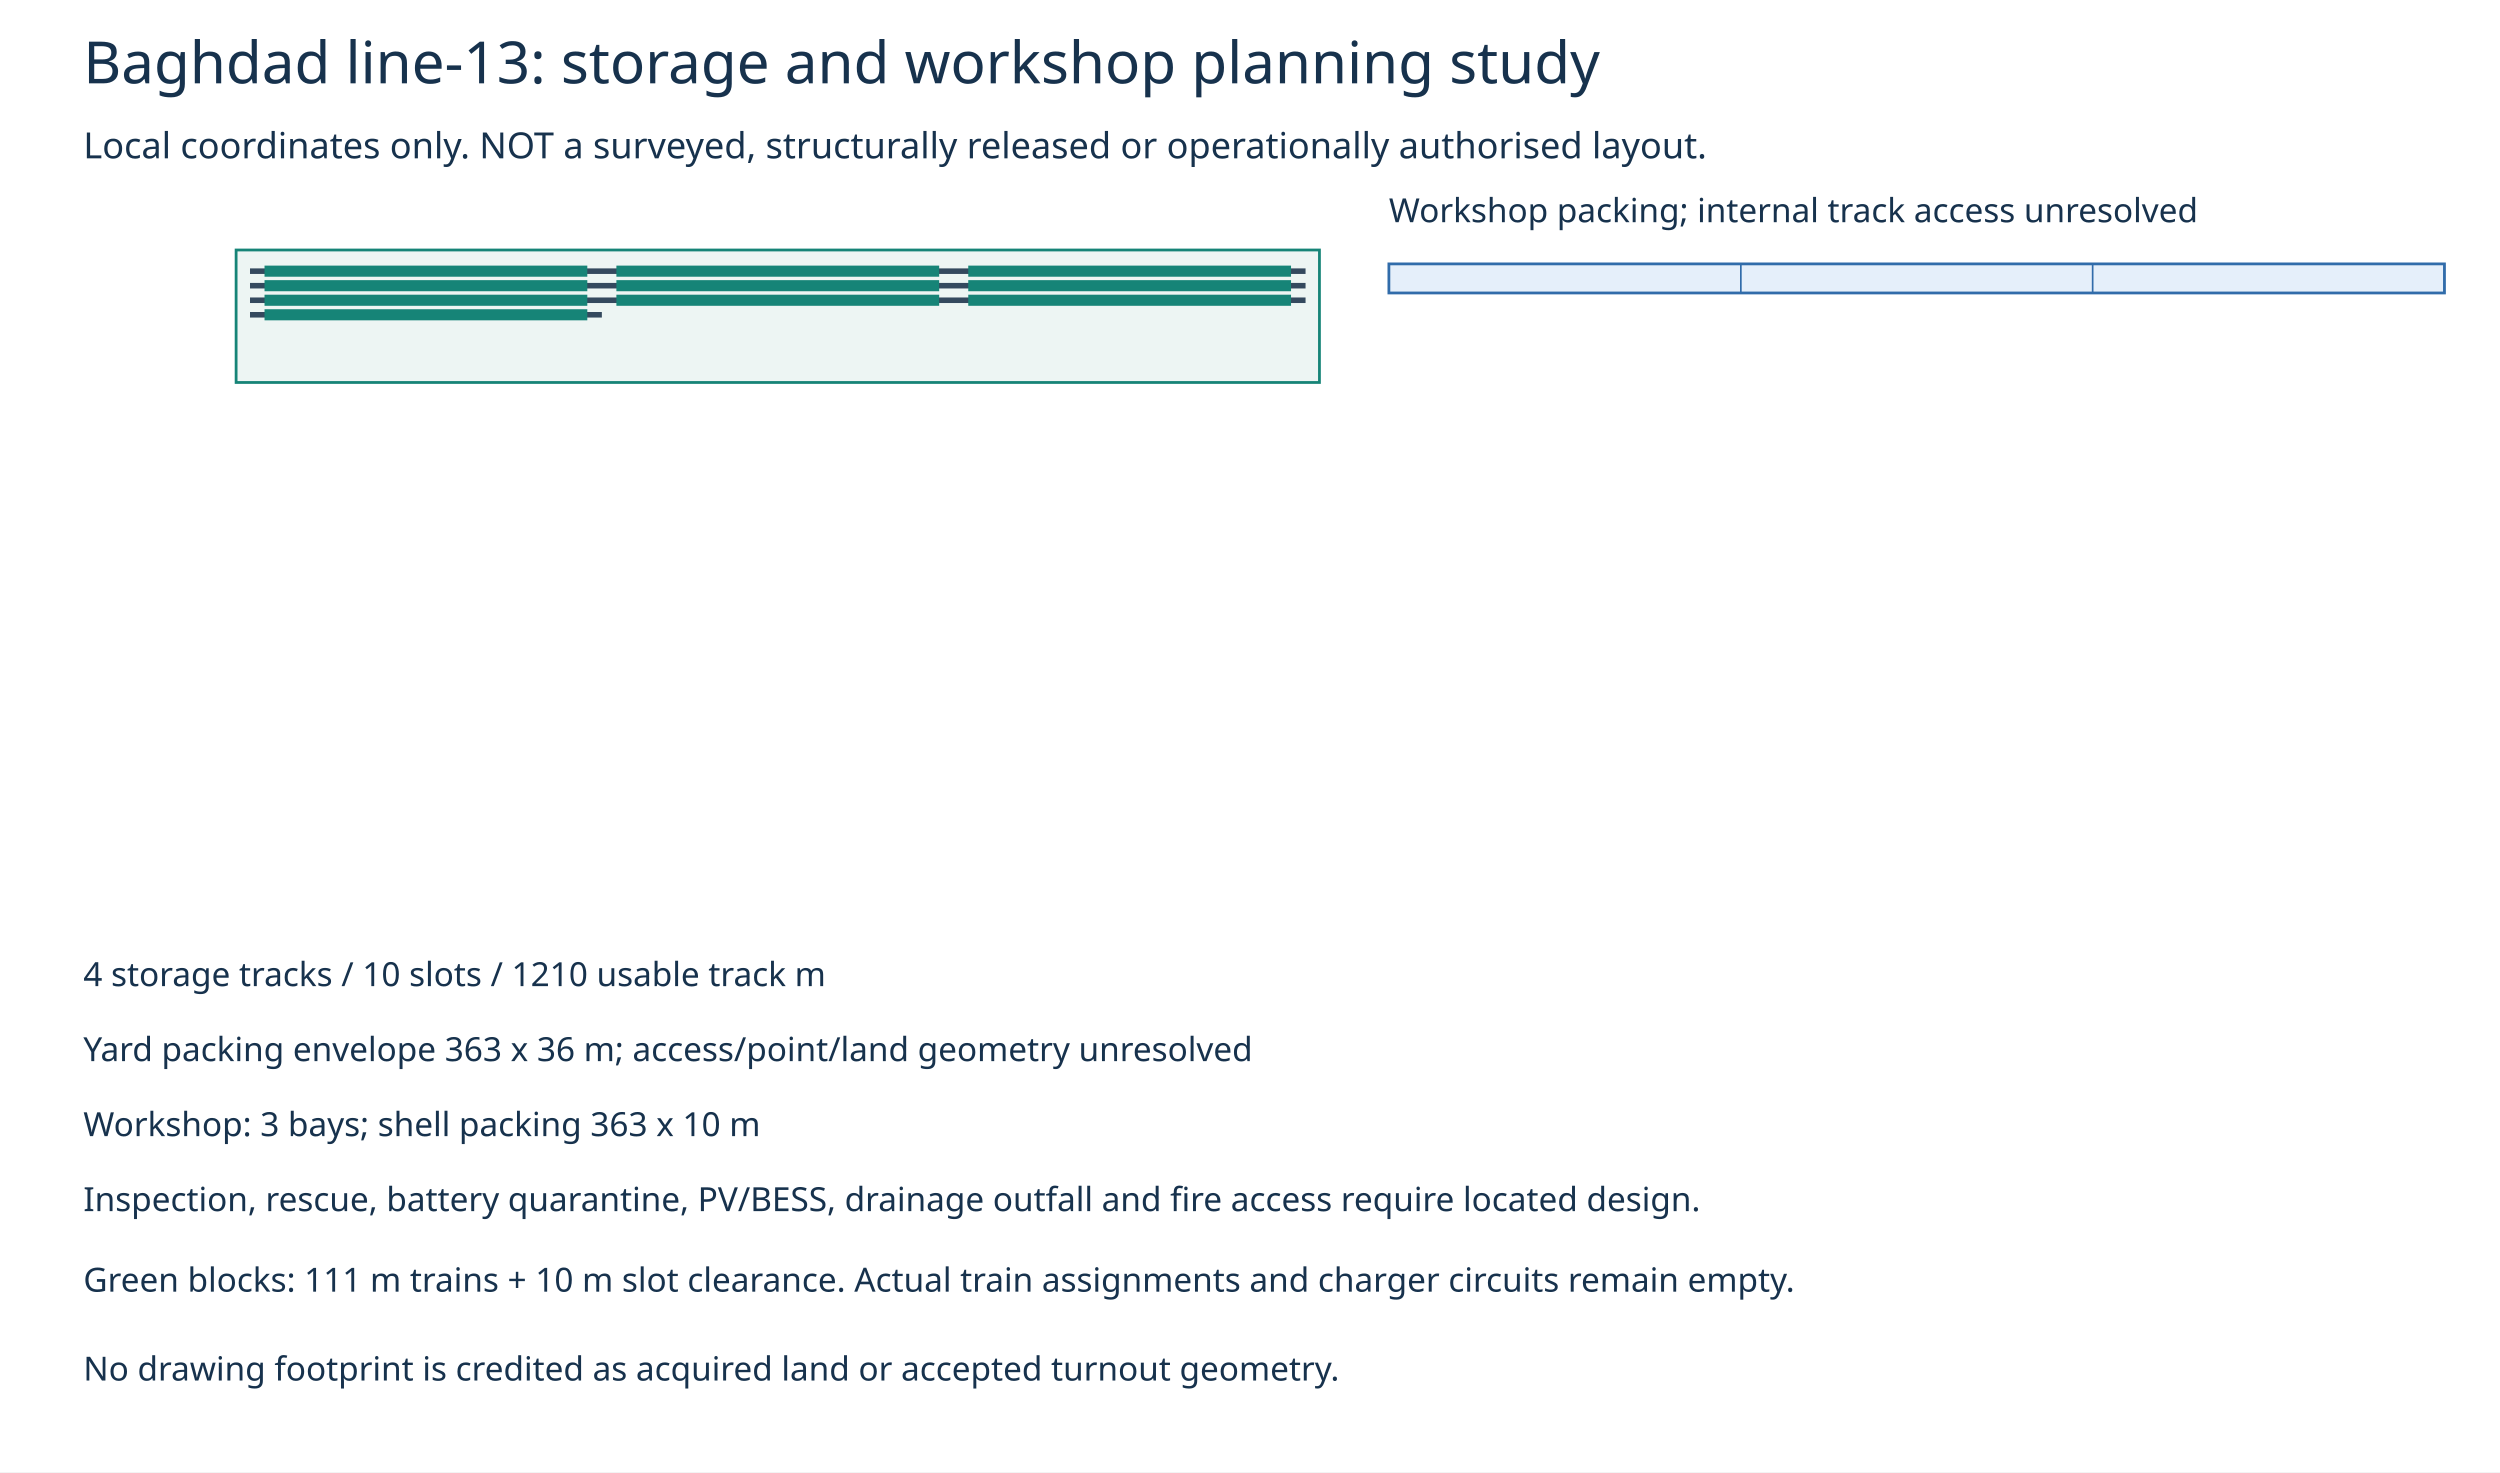
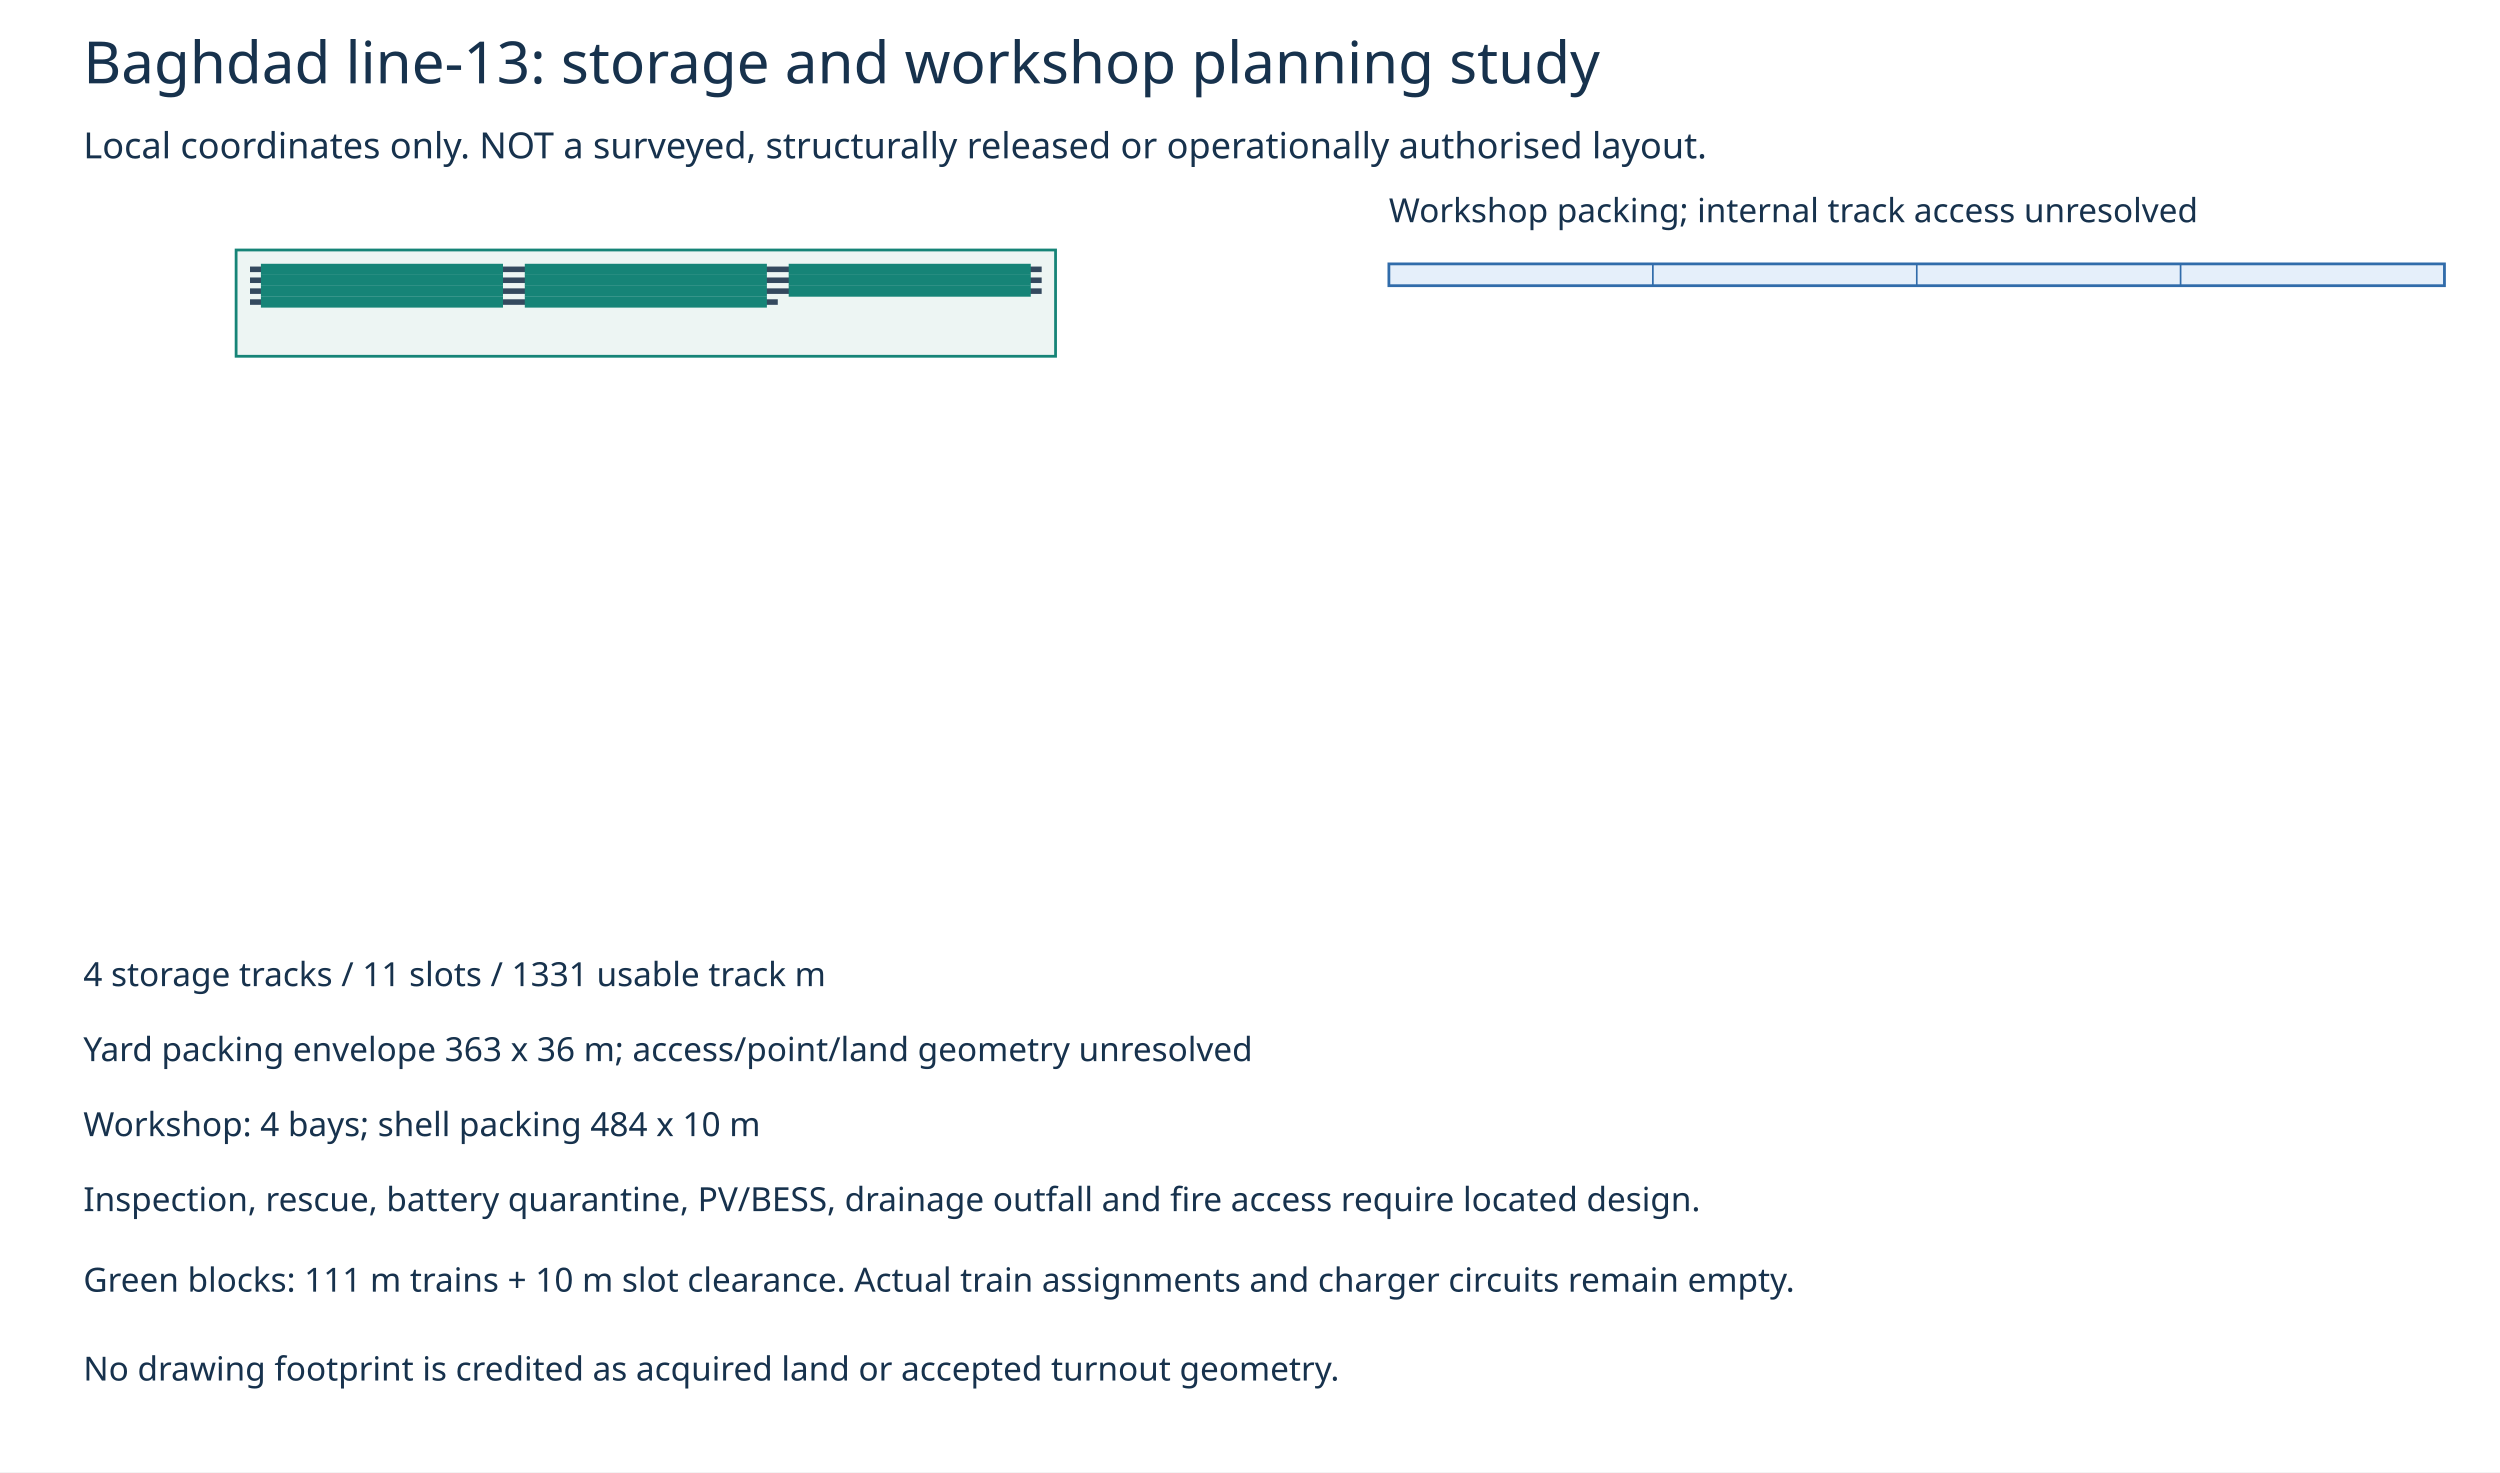
<svg xmlns="http://www.w3.org/2000/svg" width="900" height="530" viewBox="0 0 900 530">
  <rect width="900" height="530" fill="white" />
  <g font-family="sans-serif" fill="#17324d">
    <text x="30" y="30" font-size="21">Baghdad line-13: storage and workshop planning study</text>
    <text x="30" y="57" font-size="13">Local coordinates only. NOT a surveyed, structurally released or operationally authorised layout.</text>
-     <rect x="85" y="90" width="390.00" height="47.69" fill="#edf5f3" stroke="#168477" />
-     <path d="M90 97.62 H470.00" stroke="#34495e" stroke-width="2" />
-     <rect x="95.23" y="95.62" width="116.20" height="4" fill="#168477" />
-     <rect x="221.90" y="95.62" width="116.20" height="4" fill="#168477" />
-     <rect x="348.57" y="95.62" width="116.20" height="4" fill="#168477" />
-     <path d="M90 102.85 H470.00" stroke="#34495e" stroke-width="2" />
-     <rect x="95.23" y="100.85" width="116.20" height="4" fill="#168477" />
-     <rect x="221.90" y="100.85" width="116.20" height="4" fill="#168477" />
-     <rect x="348.57" y="100.85" width="116.20" height="4" fill="#168477" />
-     <path d="M90 108.09 H470.00" stroke="#34495e" stroke-width="2" />
-     <rect x="95.23" y="106.09" width="116.20" height="4" fill="#168477" />
-     <rect x="221.90" y="106.09" width="116.20" height="4" fill="#168477" />
-     <rect x="348.57" y="106.09" width="116.20" height="4" fill="#168477" />
-     <path d="M90 113.32 H216.67" stroke="#34495e" stroke-width="2" />
-     <rect x="95.23" y="111.32" width="116.20" height="4" fill="#168477" />
-     <rect x="500" y="95" width="380.00" height="10.47" fill="#e5effa" stroke="#316caa" />
-     <rect x="500.00" y="95.00" width="126.67" height="10.47" fill="none" stroke="#316caa" stroke-width="0.5" />
-     <rect x="626.67" y="95.00" width="126.67" height="10.47" fill="none" stroke="#316caa" stroke-width="0.5" />
-     <rect x="753.33" y="95.00" width="126.67" height="10.47" fill="none" stroke="#316caa" stroke-width="0.5" />
+     <rect x="85" y="90" width="295.00" height="38.26" fill="#edf5f3" stroke="#168477" />
+     <path d="M90 96.96 H375.00" stroke="#34495e" stroke-width="2" />
+     <rect x="93.93" y="94.96" width="87.15" height="4" fill="#168477" />
+     <rect x="188.93" y="94.96" width="87.15" height="4" fill="#168477" />
+     <rect x="283.93" y="94.96" width="87.15" height="4" fill="#168477" />
+     <path d="M90 100.89 H375.00" stroke="#34495e" stroke-width="2" />
+     <rect x="93.93" y="98.89" width="87.15" height="4" fill="#168477" />
+     <rect x="188.93" y="98.89" width="87.15" height="4" fill="#168477" />
+     <rect x="283.93" y="98.89" width="87.15" height="4" fill="#168477" />
+     <path d="M90 104.81 H375.00" stroke="#34495e" stroke-width="2" />
+     <rect x="93.93" y="102.81" width="87.15" height="4" fill="#168477" />
+     <rect x="188.93" y="102.81" width="87.15" height="4" fill="#168477" />
+     <rect x="283.93" y="102.81" width="87.15" height="4" fill="#168477" />
+     <path d="M90 108.74 H280.00" stroke="#34495e" stroke-width="2" />
+     <rect x="93.93" y="106.74" width="87.15" height="4" fill="#168477" />
+     <rect x="188.93" y="106.74" width="87.15" height="4" fill="#168477" />
+     <rect x="500" y="95" width="380.00" height="7.85" fill="#e5effa" stroke="#316caa" />
+     <rect x="500.00" y="95.00" width="95.00" height="7.85" fill="none" stroke="#316caa" stroke-width="0.5" />
+     <rect x="595.00" y="95.00" width="95.00" height="7.85" fill="none" stroke="#316caa" stroke-width="0.5" />
+     <rect x="690.00" y="95.00" width="95.00" height="7.85" fill="none" stroke="#316caa" stroke-width="0.5" />
+     <rect x="785.00" y="95.00" width="95.00" height="7.85" fill="none" stroke="#316caa" stroke-width="0.5" />
    <text x="500" y="80" font-size="12">Workshop packing; internal track access unresolved</text>
-     <text x="30" y="355">4 storage tracks / 10 slots / 1210 usable track m</text>
+     <text x="30" y="355">4 storage tracks / 11 slots / 1331 usable track m</text>
    <text x="30" y="382">Yard packing envelope 363 x 36 m; access/point/land geometry unresolved</text>
-     <text x="30" y="409">Workshop: 3 bays; shell packing 363 x 10 m</text>
+     <text x="30" y="409">Workshop: 4 bays; shell packing 484 x 10 m</text>
    <text x="30" y="436">Inspection, rescue, battery quarantine, PV/BESS, drainage outfall and fire access require located design.</text>
    <text x="30" y="465">Green blocks: 111 m trains + 10 m slot clearance. Actual train assignments and charger circuits remain empty.</text>
    <text x="30" y="497">No drawing footprint is credited as acquired land or accepted turnout geometry.</text>
  </g>
</svg>
